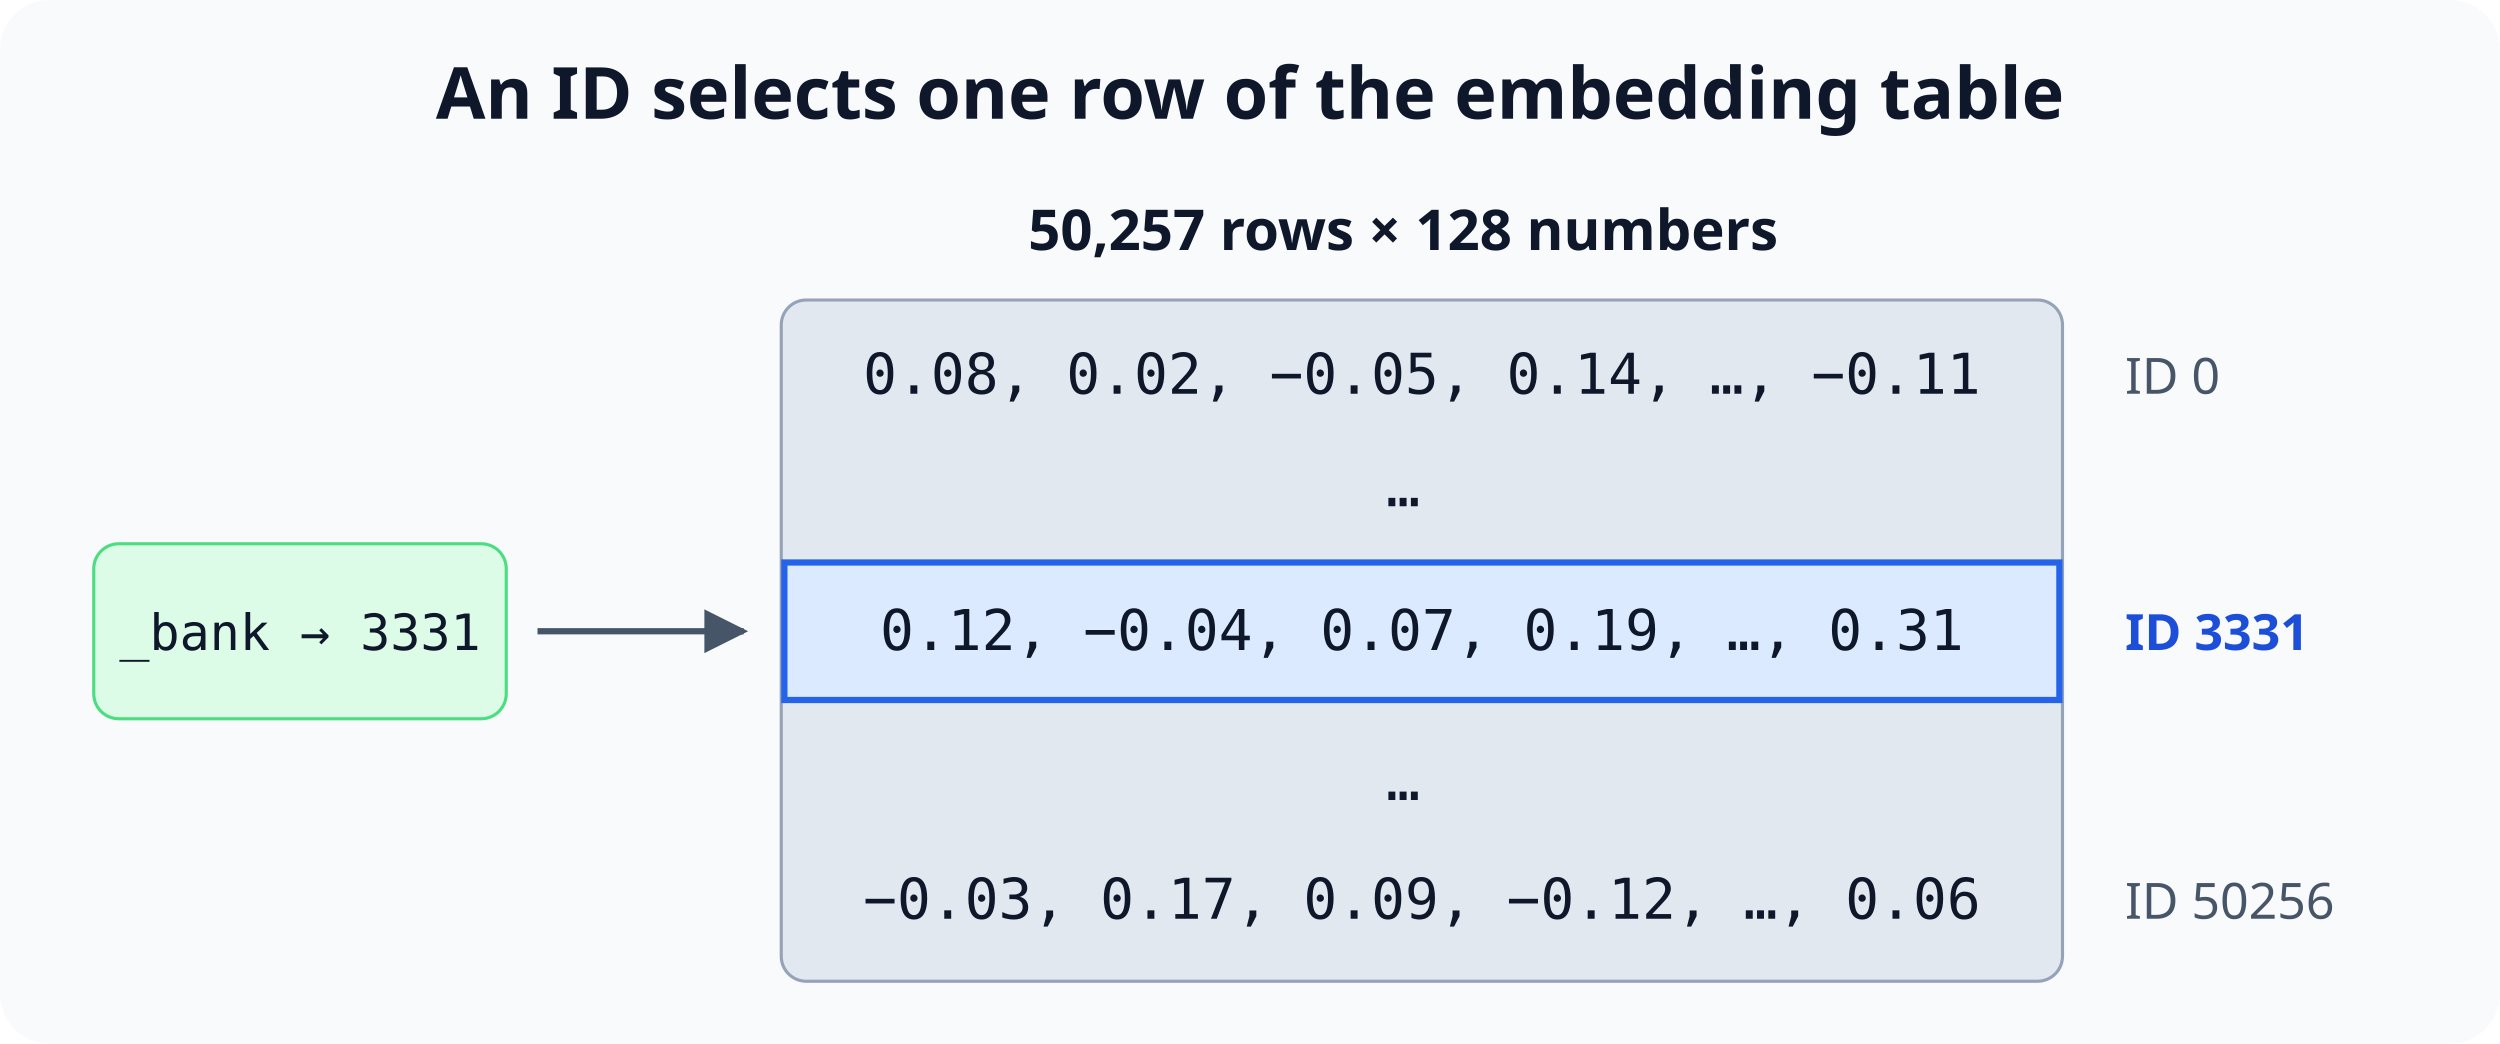
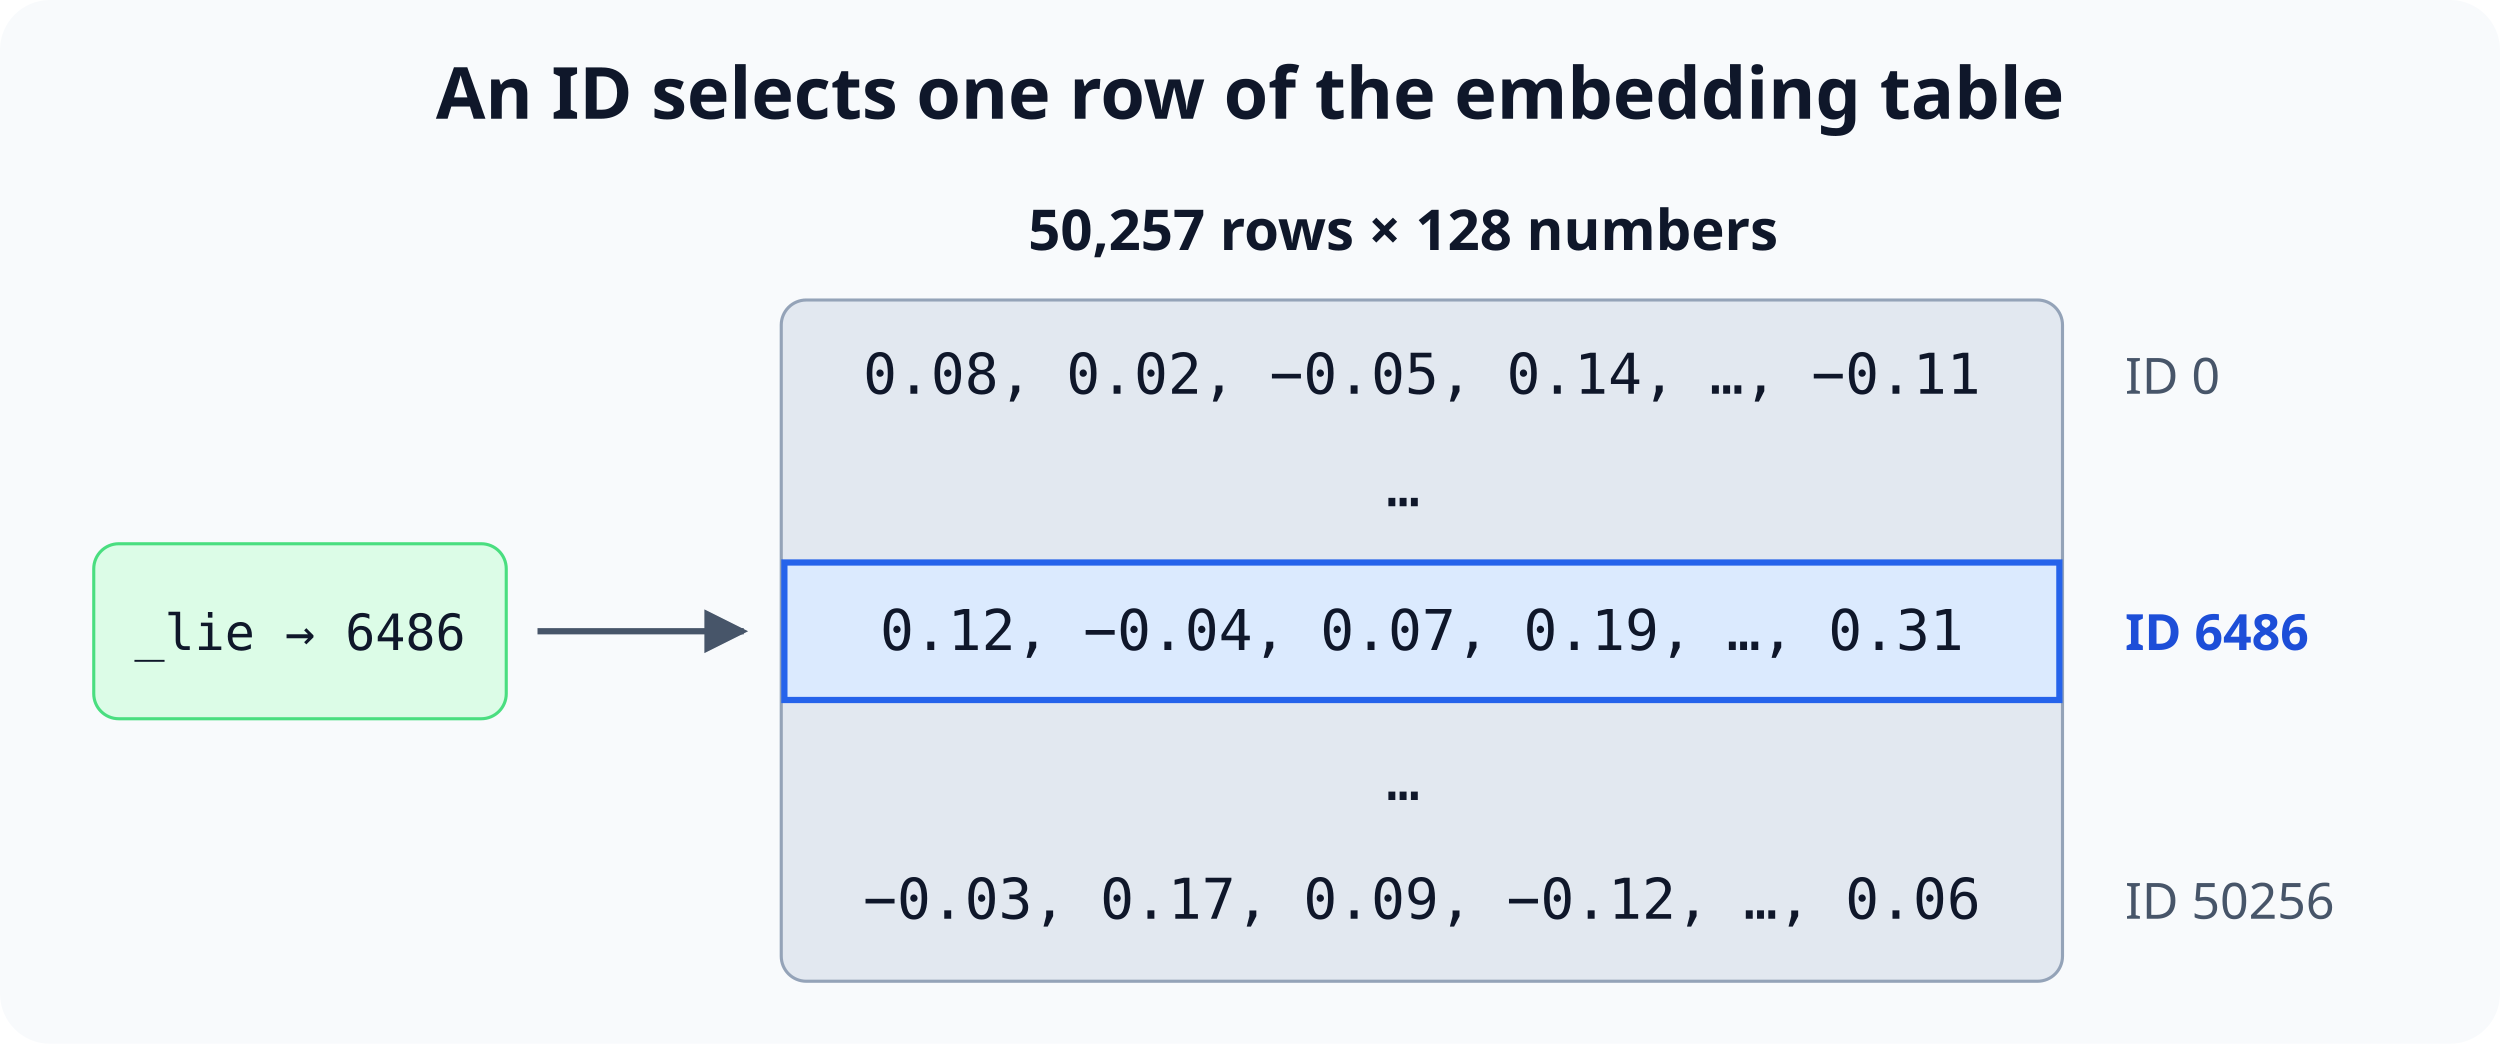
<svg xmlns="http://www.w3.org/2000/svg" width="800" height="334" viewBox="0 0 800 334" role="img" aria-labelledby="title desc">
  <defs>
    <marker id="arrow" viewBox="0 0 10 10" refX="9" refY="5" markerWidth="7" markerHeight="7" orient="auto">
      <path d="M0 0 L10 5 L0 10 z" fill="#475569" />
    </marker>
  </defs>
  <rect width="800" height="334" rx="16" fill="#f8fafc" />
  <g font-family="system-ui, sans-serif" fill="#0f172a">
    <text x="400" y="38" text-anchor="middle" font-size="23" font-weight="700">An ID selects one row of the embedding table</text>
    <text x="449" y="80" text-anchor="middle" font-size="18" font-weight="600">50,257 rows × 128 numbers</text>
    <rect x="250" y="96" width="410" height="218" rx="8" fill="#e2e8f0" stroke="#94a3b8" />
    <g font-family="monospace" font-size="18" text-anchor="middle">
      <text x="455" y="126">0.08, 0.02, −0.05, 0.14, …, −0.11</text>
      <text x="449" y="162">…</text>
      <rect x="251" y="180" width="408" height="44" fill="#dbeafe" stroke="#2563eb" stroke-width="2" />
      <text x="455" y="208">0.12, −0.04, 0.07, 0.19, …, 0.31</text>
      <text x="449" y="256">…</text>
      <text x="455" y="294">−0.03, 0.17, 0.09, −0.12, …, 0.06</text>
    </g>
    <g font-size="16" text-anchor="start" fill="#475569">
      <text x="680" y="126">ID 0</text>
-       <text x="680" y="208" fill="#1d4ed8" font-weight="700">ID 3331</text>
+       <text x="680" y="208" fill="#1d4ed8" font-weight="700">ID 6486</text>
      <text x="680" y="294">ID 50256</text>
    </g>
    <rect x="30" y="174" width="132" height="56" rx="8" fill="#dcfce7" stroke="#4ade80" />
-     <text x="96" y="208" text-anchor="middle" font-family="monospace" font-size="16">_bank → 3331</text>
+     <text x="96" y="208" text-anchor="middle" font-family="monospace" font-size="16">_lie → 6486</text>
    <path d="M172 202 H238" stroke="#475569" stroke-width="2" marker-end="url(#arrow)" />
  </g>
</svg>
